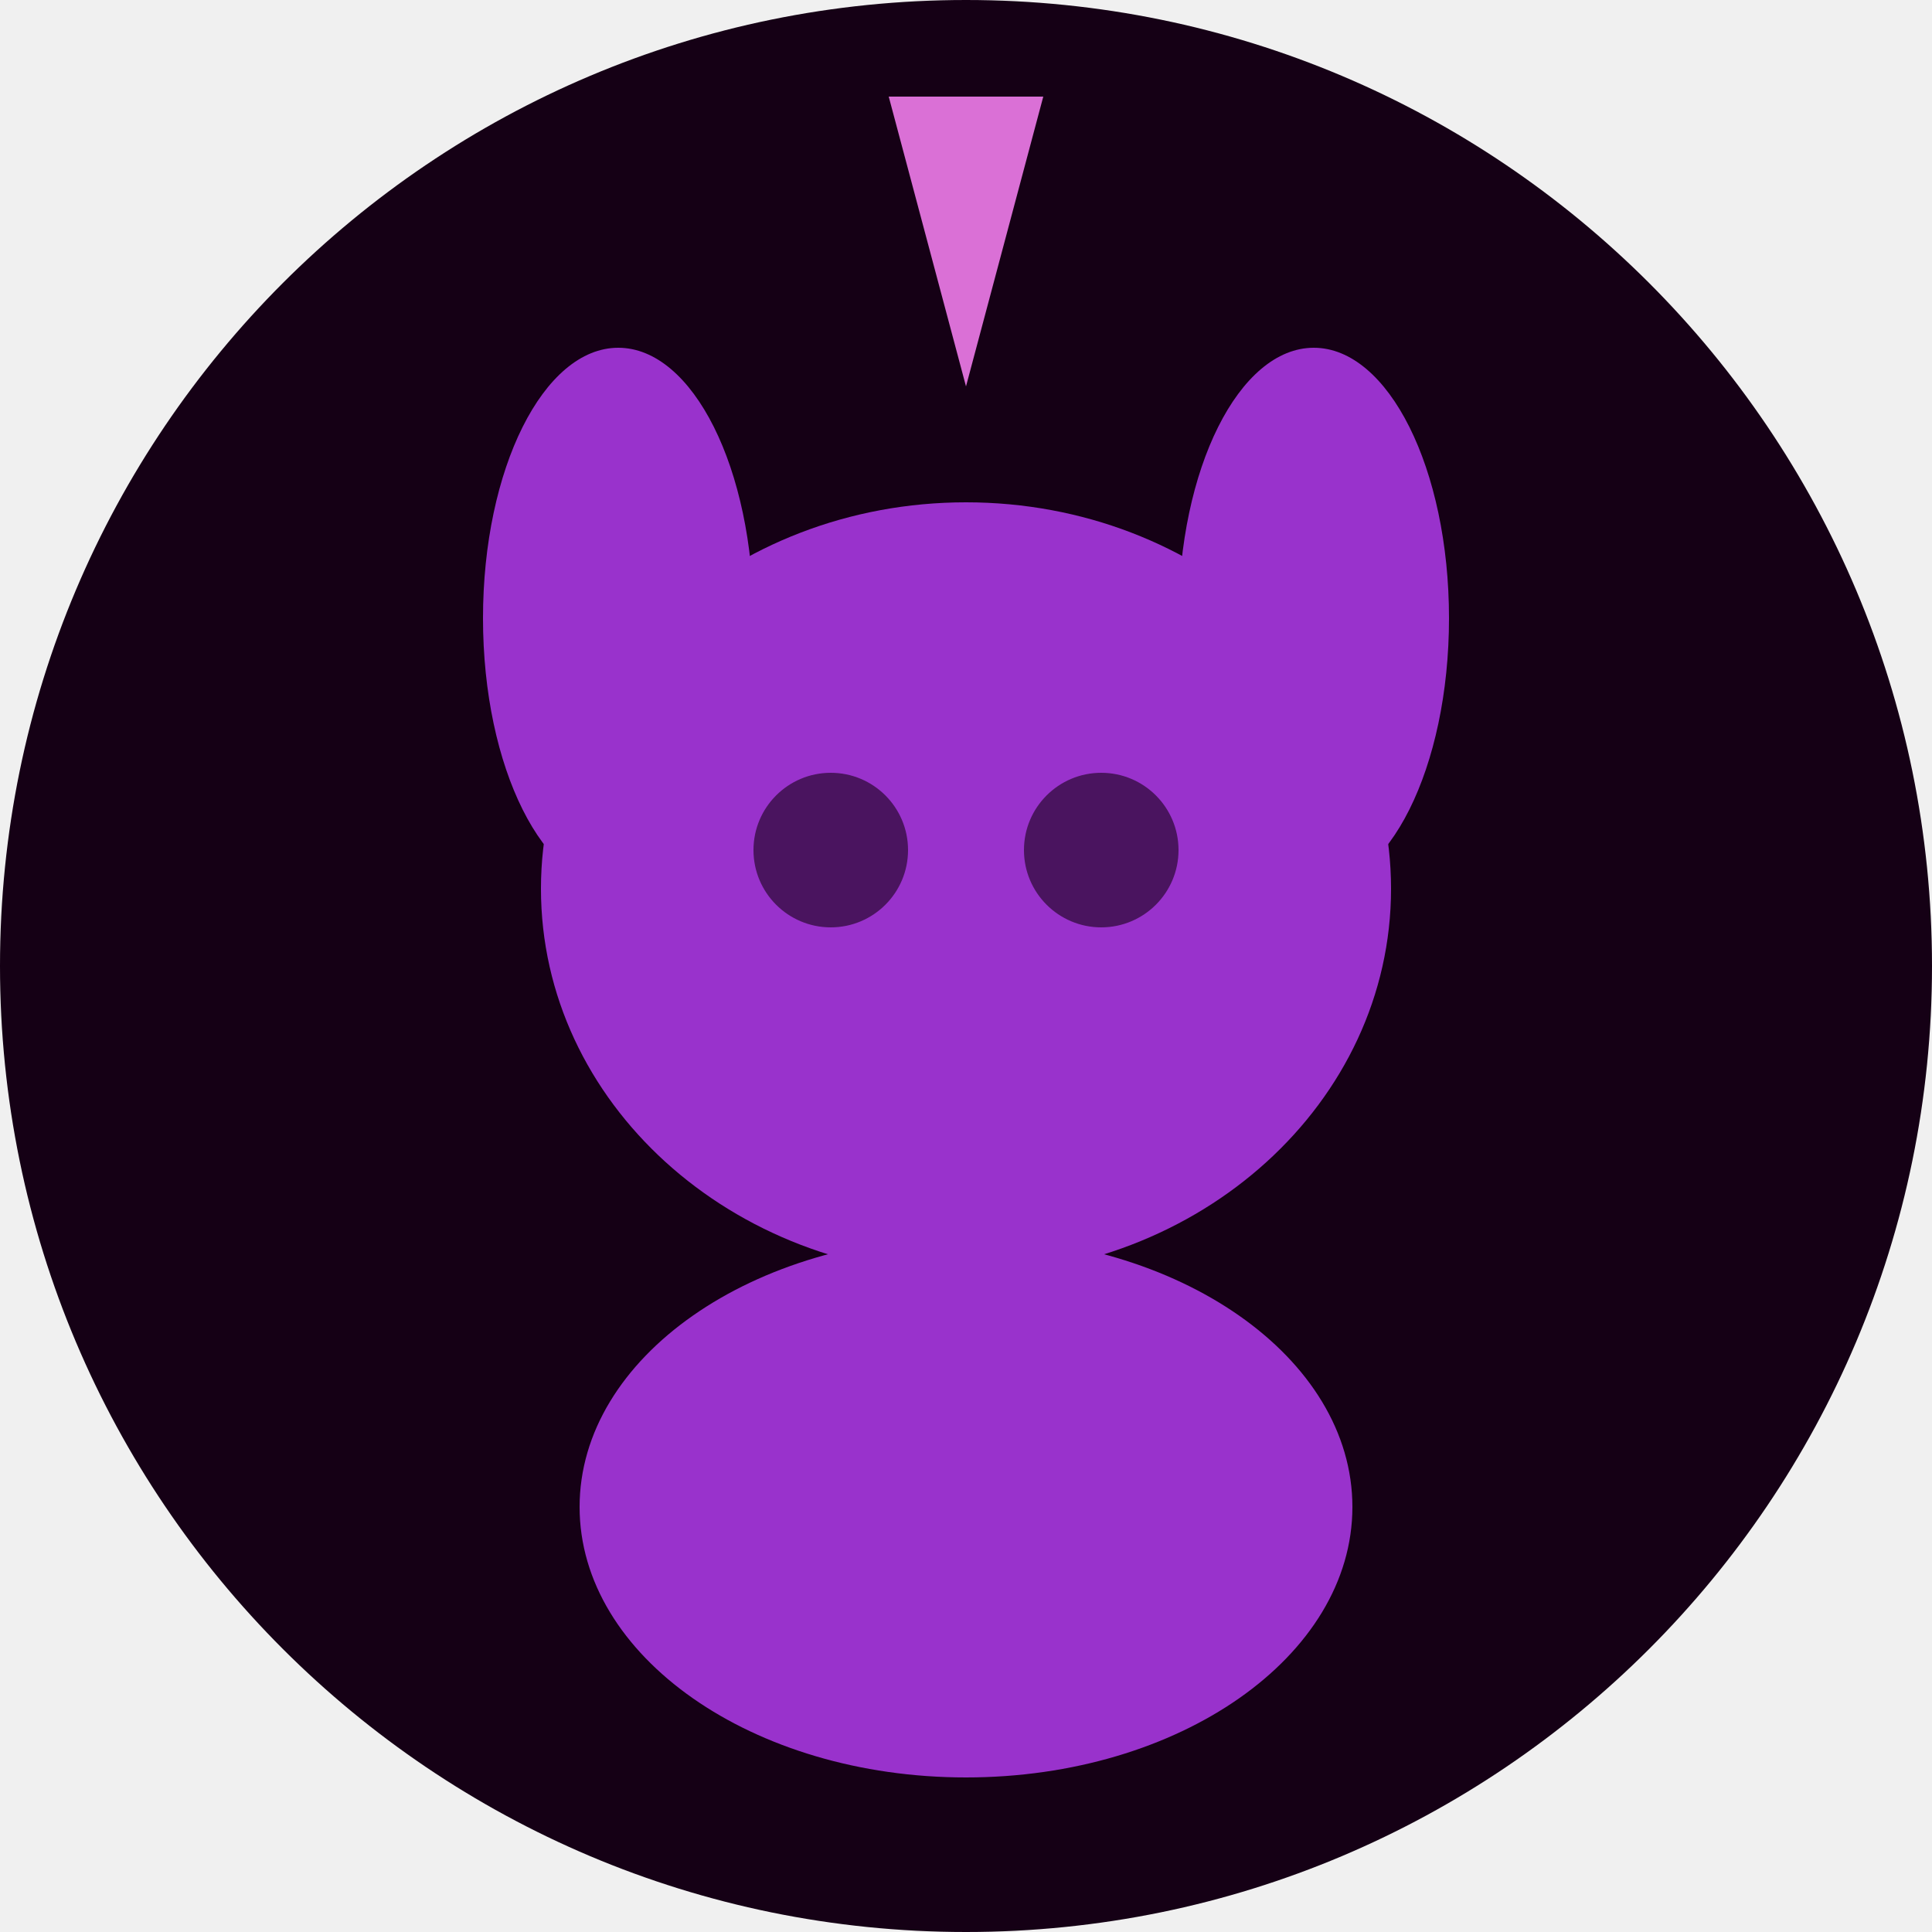
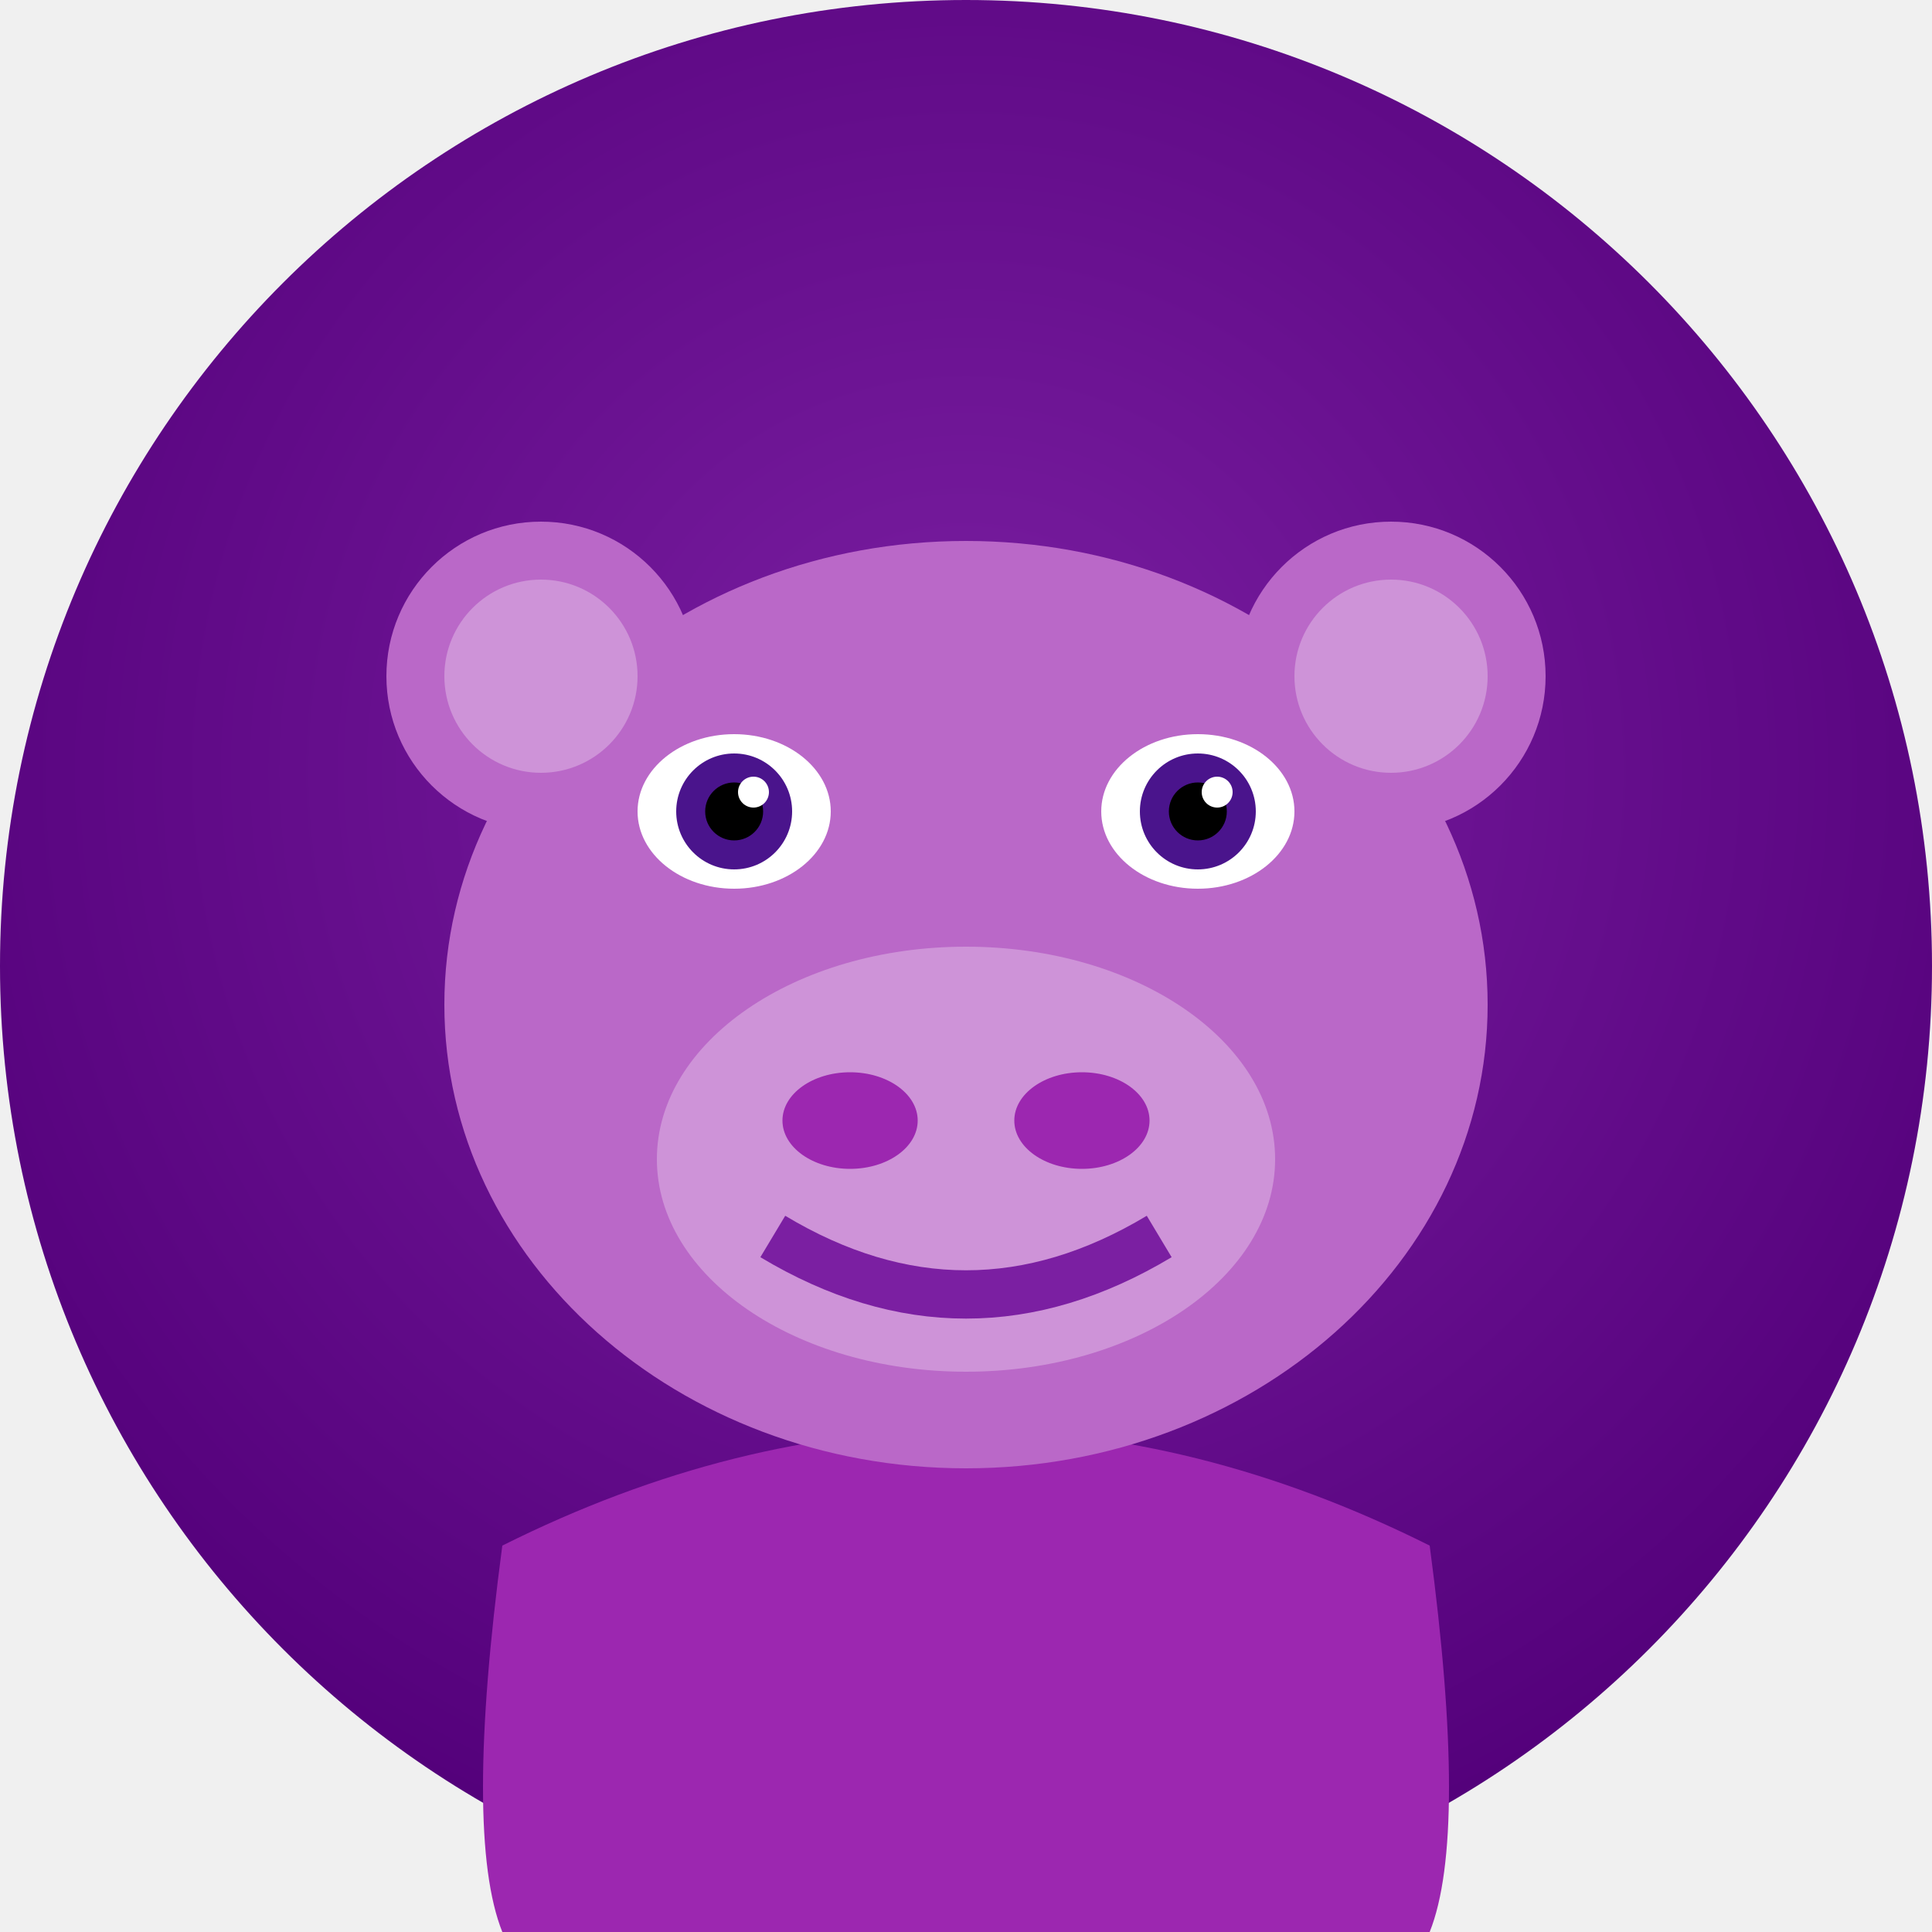
<svg xmlns="http://www.w3.org/2000/svg" viewBox="0 0 100 100">
-   <circle cx="50" cy="50" r="50" fill="#150015" />
-   <ellipse cx="50" cy="46" rx="22" ry="20" fill="#9932cc" />
-   <polygon points="50,20 46,5 54,5" fill="#da70d6" />
-   <ellipse cx="32" cy="32" rx="7" ry="14" fill="#9932cc" />
-   <ellipse cx="68" cy="32" rx="7" ry="14" fill="#9932cc" />
-   <ellipse cx="43" cy="44" rx="4" ry="4" fill="#150015" opacity="0.6" />
-   <ellipse cx="57" cy="44" rx="4" ry="4" fill="#150015" opacity="0.6" />
-   <ellipse cx="50" cy="78" rx="20" ry="14" fill="#9932cc" />
+   <defs>
+     <radialGradient id="bg" cx="50%" cy="40%" r="60%">
+       <stop offset="0%" stop-color="#7b1fa2" stop-opacity="1" />
+       <stop offset="100%" stop-color="#53007a" stop-opacity="1" />
+     </radialGradient>
+   </defs>
+   <circle cx="50" cy="50" r="50" fill="url(#bg)" />
+   <path d="M26 80 Q24 95 26 100 L74 100 Q76 95 74 80 Q62 74 50 74 Q38 74 26 80Z" fill="#9c27b0" />
+   <ellipse cx="50" cy="52" rx="27" ry="24" fill="#ba68c8" />
+   <circle cx="28" cy="35" r="8" fill="#ba68c8" />
+   <circle cx="72" cy="35" r="8" fill="#ba68c8" />
+   <circle cx="28" cy="35" r="5" fill="#ce93d8" />
+   <circle cx="72" cy="35" r="5" fill="#ce93d8" />
+   <ellipse cx="50" cy="60" rx="16" ry="11" fill="#ce93d8" />
+   <ellipse cx="44" cy="58" rx="3.5" ry="2.5" fill="#9c27b0" />
+   <ellipse cx="56" cy="58" rx="3.5" ry="2.5" fill="#9c27b0" />
+   <ellipse cx="38" cy="42" rx="5" ry="4" fill="#fff" />
+   <ellipse cx="62" cy="42" rx="5" ry="4" fill="#fff" />
+   <circle cx="38" cy="42" r="3" fill="#4a148c" />
+   <circle cx="62" cy="42" r="3" fill="#4a148c" />
+   <circle cx="38" cy="42" r="1.5" fill="#000" />
+   <circle cx="62" cy="42" r="1.5" fill="#000" />
+   <circle cx="39" cy="41" r="0.8" fill="#fff" />
+   <circle cx="63" cy="41" r="0.8" fill="#fff" />
+   <path d="M40 64 Q50 70 60 64" fill="none" stroke="#7b1fa2" stroke-width="2.5" />
</svg>
